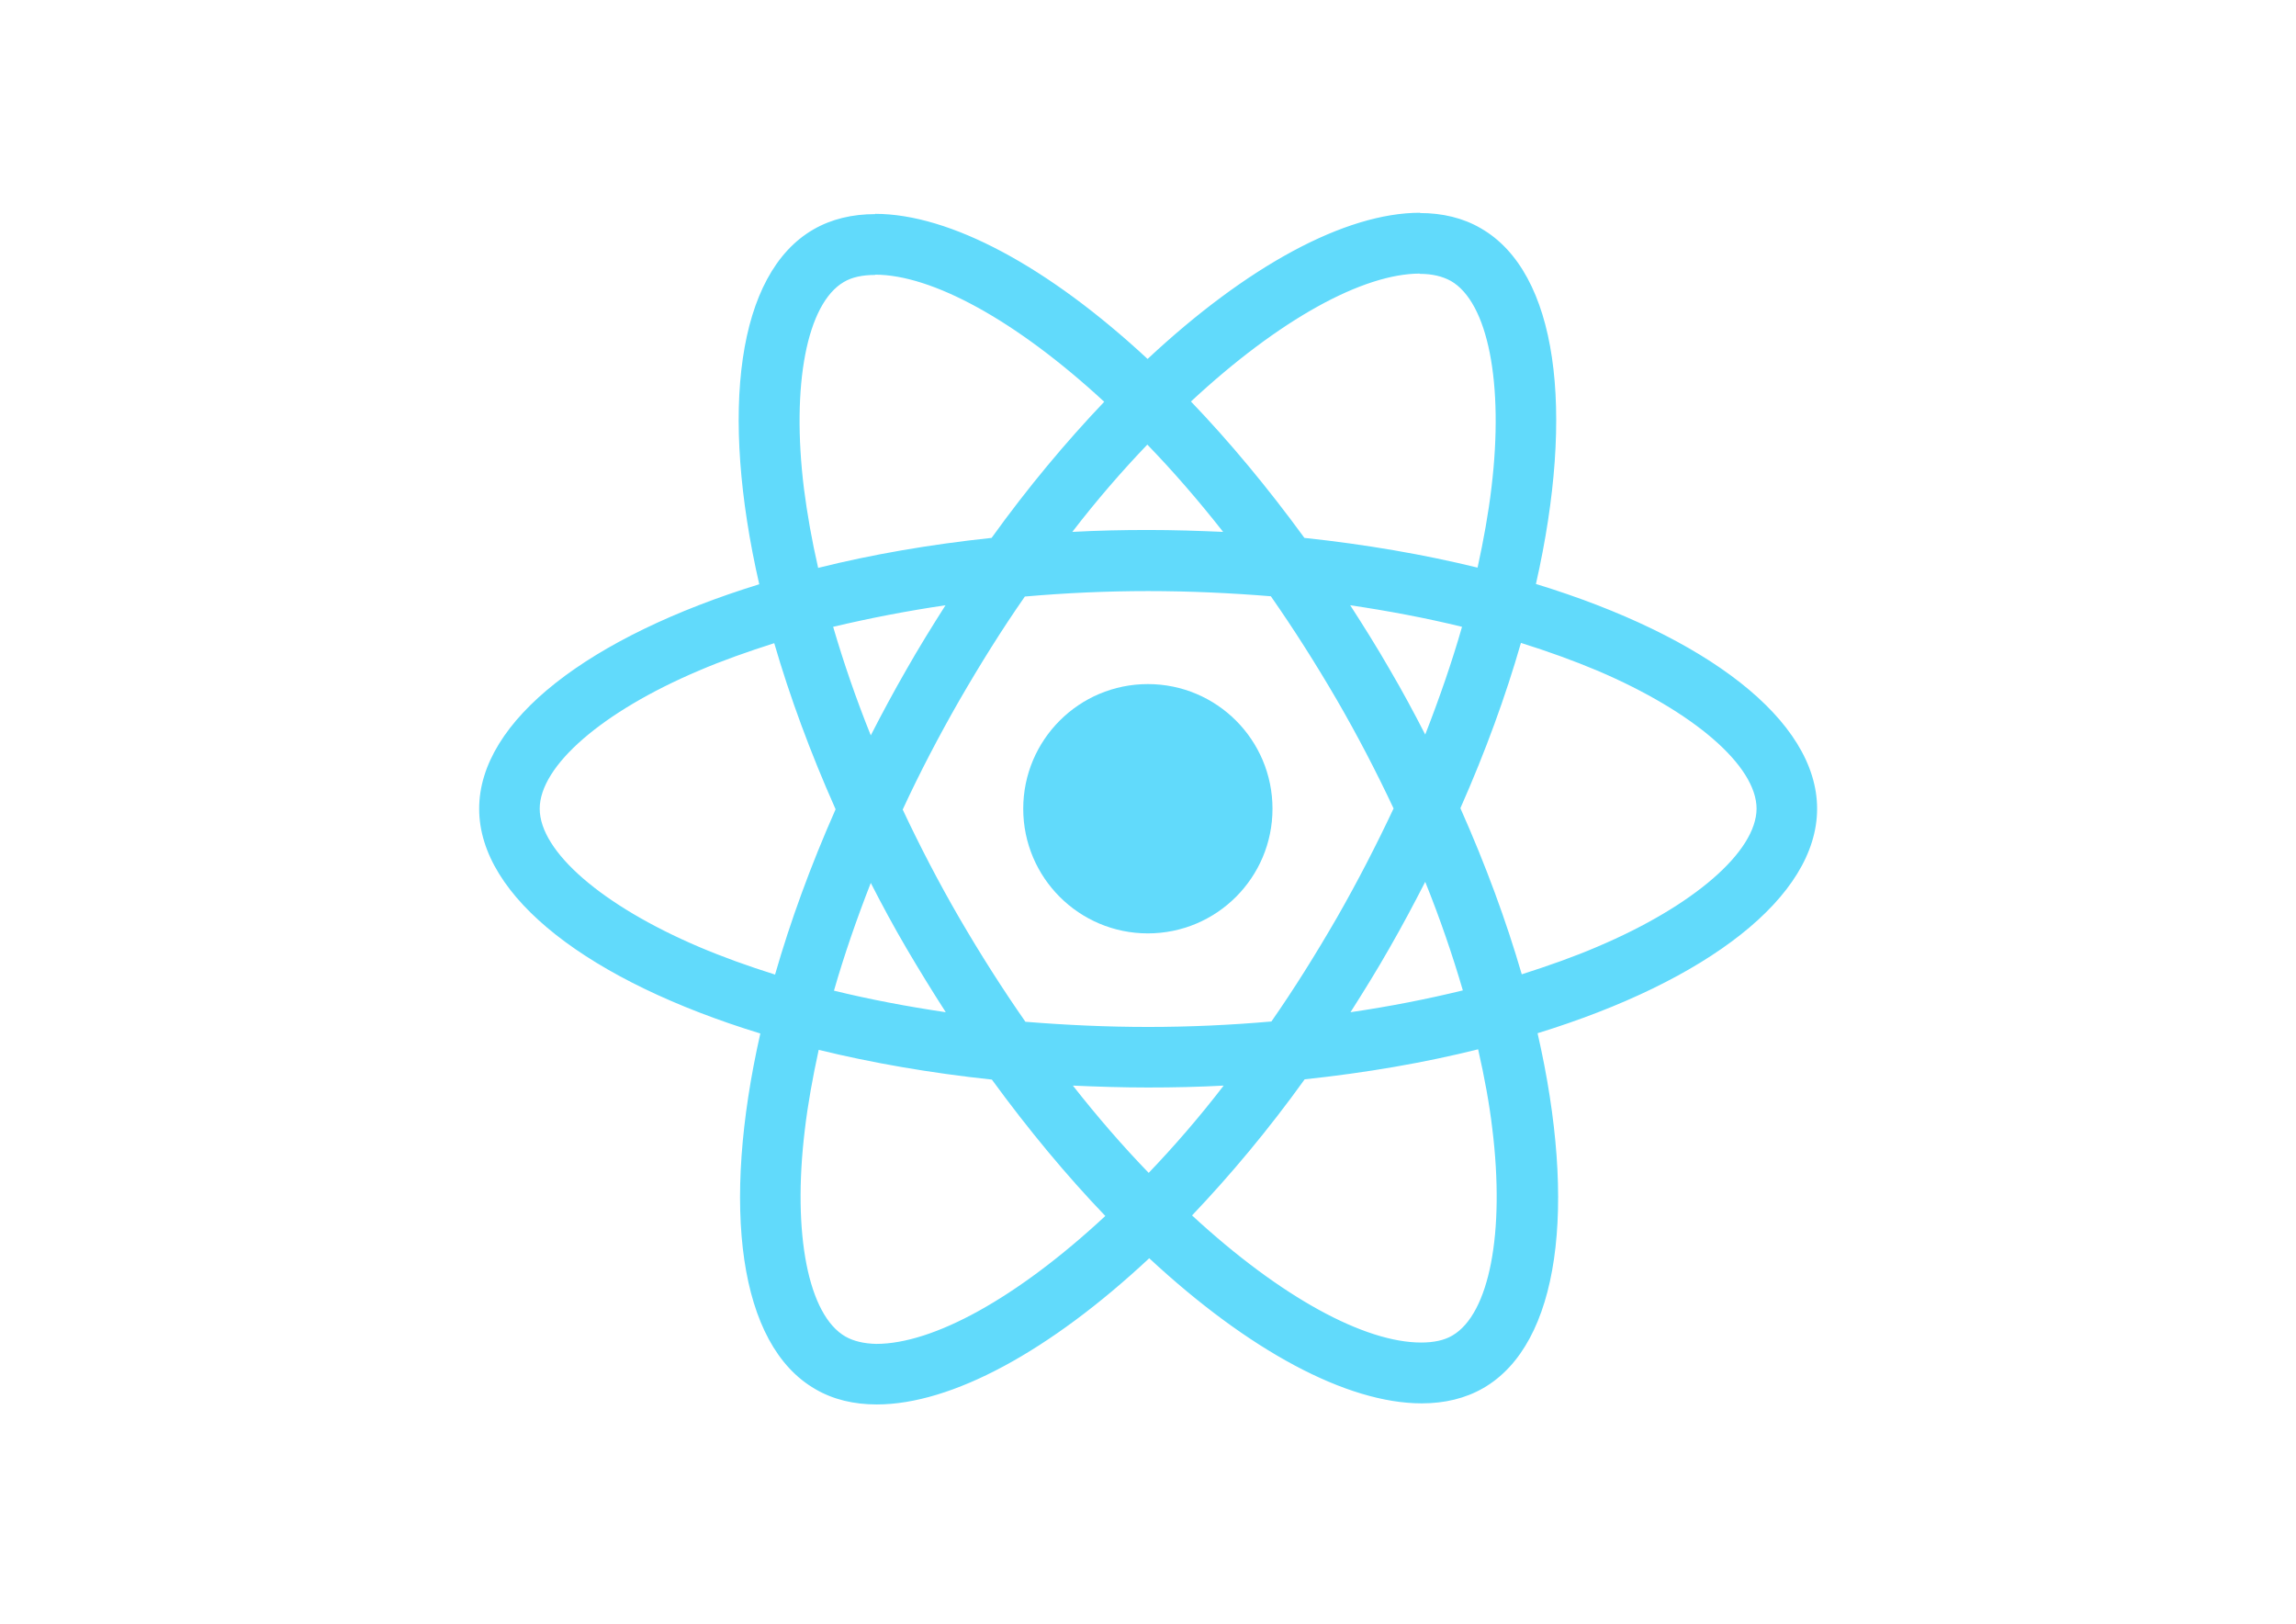
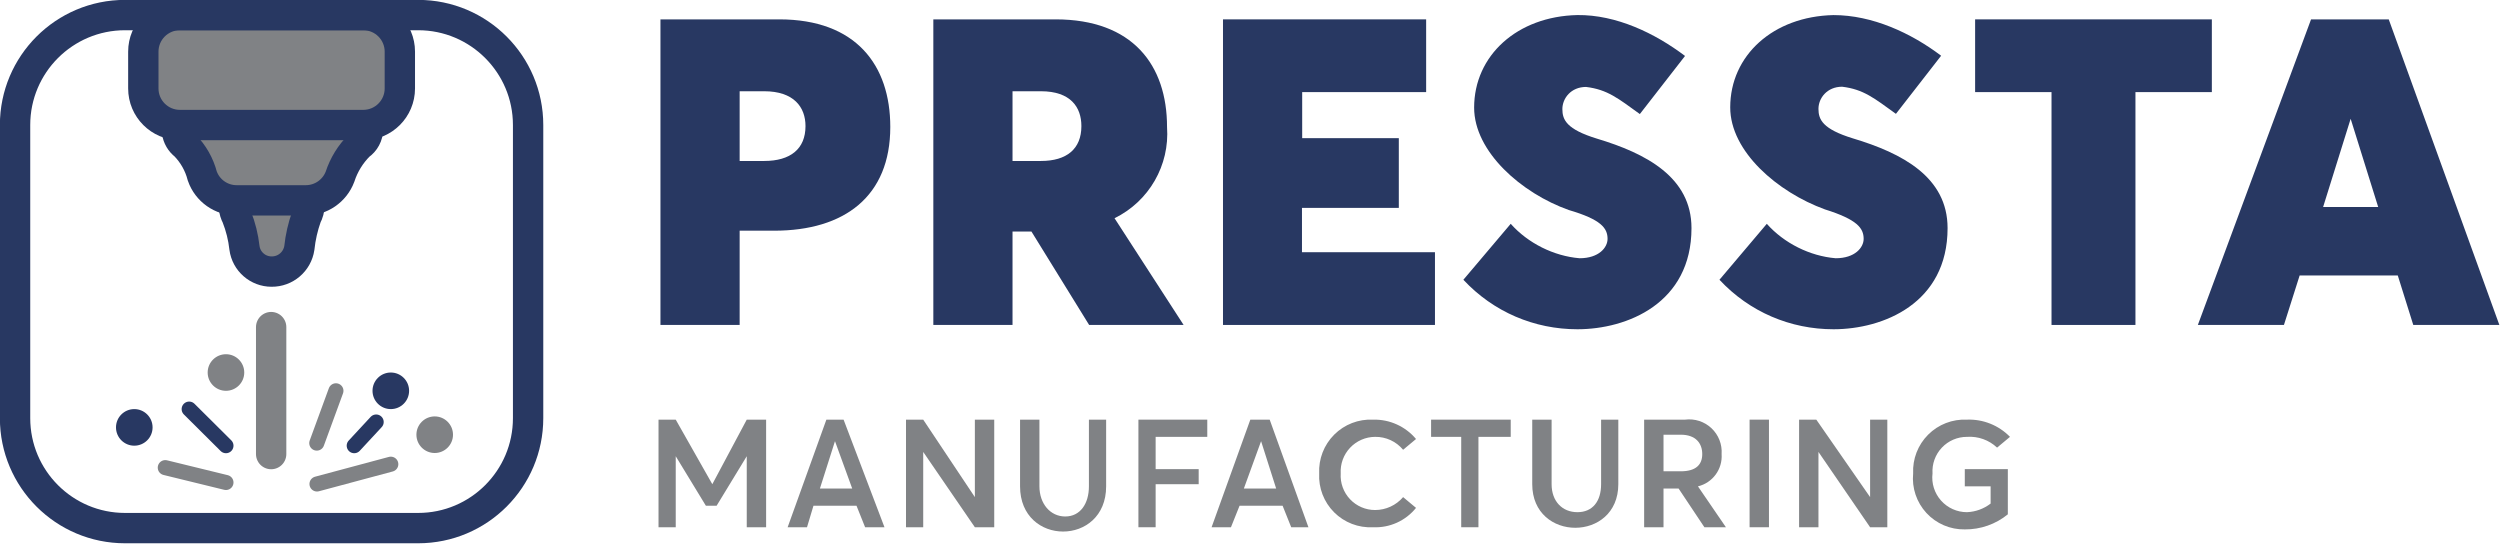
- <svg xmlns="http://www.w3.org/2000/svg" viewBox="0 0 841.9 595.3">
-   <g fill="#61DAFB">
-     <path d="M666.3 296.5c0-32.5-40.7-63.3-103.1-82.4 14.4-63.6 8-114.2-20.2-130.4-6.5-3.8-14.1-5.6-22.4-5.6v22.3c4.6 0 8.3.9 11.4 2.6 13.6 7.8 19.5 37.5 14.9 75.7-1.1 9.4-2.9 19.3-5.1 29.4-19.6-4.8-41-8.5-63.5-10.9-13.5-18.5-27.5-35.3-41.6-50 32.6-30.3 63.2-46.9 84-46.9V78c-27.5 0-63.5 19.6-99.9 53.6-36.4-33.8-72.4-53.2-99.9-53.2v22.3c20.7 0 51.4 16.5 84 46.6-14 14.7-28 31.4-41.3 49.9-22.6 2.4-44 6.1-63.6 11-2.3-10-4-19.7-5.2-29-4.7-38.2 1.1-67.9 14.6-75.8 3-1.8 6.9-2.6 11.5-2.6V78.5c-8.4 0-16 1.8-22.6 5.6-28.1 16.2-34.4 66.7-19.9 130.1-62.2 19.2-102.7 49.9-102.7 82.3 0 32.5 40.7 63.3 103.1 82.4-14.4 63.6-8 114.2 20.2 130.4 6.5 3.8 14.1 5.6 22.5 5.6 27.5 0 63.5-19.6 99.9-53.6 36.4 33.8 72.4 53.2 99.9 53.2 8.4 0 16-1.8 22.6-5.6 28.1-16.2 34.4-66.7 19.9-130.1 62-19.1 102.5-49.9 102.5-82.3zm-130.2-66.7c-3.7 12.9-8.3 26.2-13.5 39.5-4.1-8-8.4-16-13.1-24-4.6-8-9.5-15.8-14.4-23.4 14.2 2.1 27.9 4.7 41 7.9zm-45.8 106.5c-7.8 13.5-15.8 26.3-24.1 38.2-14.9 1.3-30 2-45.2 2-15.1 0-30.2-.7-45-1.9-8.3-11.9-16.4-24.6-24.2-38-7.6-13.1-14.5-26.4-20.8-39.8 6.2-13.4 13.2-26.8 20.7-39.9 7.8-13.5 15.8-26.3 24.1-38.2 14.9-1.3 30-2 45.2-2 15.1 0 30.2.7 45 1.9 8.3 11.9 16.4 24.6 24.2 38 7.6 13.1 14.5 26.4 20.8 39.8-6.3 13.4-13.2 26.8-20.7 39.9zm32.3-13c5.4 13.4 10 26.8 13.8 39.8-13.1 3.2-26.9 5.9-41.2 8 4.9-7.7 9.8-15.6 14.4-23.7 4.6-8 8.9-16.1 13-24.1zM421.2 430c-9.3-9.6-18.6-20.3-27.8-32 9 .4 18.2.7 27.5.7 9.4 0 18.7-.2 27.8-.7-9 11.7-18.3 22.4-27.5 32zm-74.4-58.9c-14.2-2.1-27.9-4.7-41-7.9 3.7-12.9 8.3-26.2 13.5-39.5 4.1 8 8.4 16 13.1 24 4.7 8 9.5 15.8 14.4 23.4zM420.7 163c9.3 9.6 18.6 20.3 27.8 32-9-.4-18.2-.7-27.5-.7-9.4 0-18.7.2-27.8.7 9-11.7 18.3-22.4 27.5-32zm-74 58.9c-4.9 7.7-9.8 15.6-14.4 23.7-4.6 8-8.9 16-13 24-5.4-13.4-10-26.8-13.8-39.8 13.1-3.1 26.9-5.8 41.2-7.9zm-90.5 125.2c-35.4-15.1-58.3-34.9-58.3-50.6 0-15.7 22.9-35.6 58.3-50.6 8.6-3.7 18-7 27.7-10.1 5.7 19.6 13.2 40 22.5 60.9-9.2 20.8-16.6 41.1-22.2 60.6-9.9-3.1-19.3-6.5-28-10.2zM310 490c-13.6-7.8-19.5-37.5-14.9-75.7 1.1-9.4 2.9-19.3 5.1-29.4 19.6 4.8 41 8.5 63.5 10.9 13.5 18.5 27.5 35.3 41.6 50-32.6 30.3-63.2 46.9-84 46.9-4.5-.1-8.3-1-11.3-2.7zm237.2-76.2c4.7 38.2-1.1 67.9-14.6 75.8-3 1.8-6.9 2.6-11.5 2.6-20.7 0-51.4-16.5-84-46.6 14-14.7 28-31.4 41.3-49.9 22.6-2.4 44-6.1 63.6-11 2.3 10.1 4.1 19.8 5.2 29.1zm38.5-66.7c-8.6 3.7-18 7-27.7 10.1-5.7-19.6-13.2-40-22.5-60.9 9.2-20.8 16.6-41.1 22.2-60.6 9.9 3.1 19.3 6.5 28.1 10.2 35.4 15.1 58.3 34.9 58.3 50.6-.1 15.7-23 35.6-58.4 50.6zM320.8 78.4z" />
-     <circle cx="420.9" cy="296.5" r="45.7" />
-     <path d="M520.5 78.1z" />
-   </g>
+ <svg xmlns="http://www.w3.org/2000/svg" viewBox="0 0 116.17 25.25" version="1.1" id="svg905">
+   <defs id="defs835">
+     <style id="style833">.a{fill:#283862;}.b{fill:#808285;}.c,.d{fill:#ededee;}.c,.d,.e,.i{stroke:#283862;}.c,.d,.e,.g{stroke-width:1.41px;}.c{fill-rule:evenodd;}.e,.g,.h,.i{fill:none;}.f{fill:#a7acb8;}.g,.h{stroke:#a7acb8;}.g,.h,.i{stroke-linecap:round;}.h,.i{stroke-width:0.7px;}</style>
+   </defs>
+   <path class="a" d="M30.69.9h5.52c3.56,0,5.16,2.12,5.16,5,0,3.22-2.12,4.82-5.4,4.82h-1.6V15.1H30.69Zm4.82,6.58c1.22,0,1.92-.56,1.92-1.62,0-.88-.54-1.62-1.92-1.62H34.37V7.48Z" id="path837" />
+   <path class="a" d="M43.37.9h5.68c3.58,0,5.18,2.12,5.18,5a4.37,4.37,0,0,1-2.44,4.24L55,15.1H50.61l-2.68-4.34h-.88V15.1H43.37Zm5,6.58c1.2,0,1.88-.56,1.88-1.62,0-.88-.5-1.62-1.88-1.62H47.05V7.48Z" id="path839" />
+   <path class="a" d="M56.83.9h9.44V4.28H60.51V6.42H65V9.66h-4.5v2.06h6.18V15.1H56.83Z" id="path841" />
+   <path class="a" d="m 68,13 2.2,-2.6 c 0.8,0.9 2,1.5 3.2,1.6 0.9,0 1.3,-0.5 1.3,-0.9 0,-0.5 -0.3,-0.9 -1.8,-1.34 C 70.7,8.98 68.5,7.05 68.5,5 c 0,-2.42 2,-4.24 4.8,-4.3 1.8,-0.02 3.6,0.84 5,1.9 l -2.1,2.7 c -1,-0.72 -1.5,-1.14 -2.5,-1.26 -0.7,0 -1.1,0.53 -1.1,1.03 0,0.5 0.2,0.94 1.6,1.37 2.3,0.69 4.4,1.8 4.4,4.16 0,3.5 -3,4.7 -5.3,4.7 -2,0 -3.9,-0.8 -5.3,-2.3 z" id="path843" />
+   <path class="a" d="M95.33,4.28H91.78V.9h11V4.28H99.23V15.1h-3.9Z" id="path847" />
+   <path class="a" d="M107.39.9H111l5.14,14.2h-4l-.72-2.3h-4.56l-.73,2.3h-4Zm3.12,8.72-1.28-4.1h0l-1.28,4.1Z" id="path849" />
+   <path class="b" d="m 30.6,19.5 h 0.8 l 1.7,3 v 0 l 1.6,-3 h 0.9 v 5 h -0.9 v -3.3 0 l -1.4,2.3 h -0.5 l -1.4,-2.3 v 0 3.3 h -0.8 z" id="path851" />
+   <path class="b" d="m 38.4,19.5 h 0.8 l 1.9,5 h -0.9 l -0.4,-1 h -2 l -0.3,1 h -0.9 z m 1.2,3.2 -0.8,-2.2 v 0 l -0.7,2.2 z" id="path853" />
+   <path class="b" d="m 42.1,19.5 h 0.8 l 2.4,3.6 v 0 -3.6 h 0.9 v 5 H 45.3 L 42.9,21 v 0 3.5 h -0.8 z" id="path855" />
+   <path class="b" d="m 52.9,19.5 h 3.2 v 0.8 h -2.4 v 1.5 h 2 v 0.7 h -2 v 2 h -0.8 z" id="path859" />
+   <path class="b" d="M 58.1,19.5 H 59 l 1.8,5 H 60 l -0.4,-1 h -2 l -0.4,1 h -0.9 z m 1.2,3.2 -0.7,-2.2 v 0 l -0.8,2.2 z" id="path861" />
+   <path class="b" d="m 61.3,22 a 2.39,2.39 0 0 1 2.5,-2.5 2.52,2.52 0 0 1 2,0.9 l -0.6,0.5 a 1.66,1.66 0 0 0 -1.3,-0.6 1.61,1.61 0 0 0 -1.6,1.7 1.6,1.6 0 0 0 1.6,1.7 1.72,1.72 0 0 0 1.3,-0.6 l 0.6,0.5 a 2.42,2.42 0 0 1 -2,0.9 2.38,2.38 0 0 1 -2.5,-2.5 z" id="path863" />
+   <path class="b" d="m 67.9,20.3 h -1.4 v -0.8 h 3.7 v 0.8 h -1.5 v 4.2 h -0.8 z" id="path865" />
+   <path class="b" d="m 71.2,19.5 h 0.9 v 3 c 0,0.8 0.5,1.3 1.2,1.3 0.7,0 1.1,-0.5 1.1,-1.3 v -3 h 0.8 v 3 c 0,2.7 -4,2.7 -4,0 z" id="path867" style="stroke-width:1.006" />
+   <path class="b" d="m 76.4,19.5 h 1.9 a 1.51,1.51 0 0 1 1.7,1.6 1.44,1.44 0 0 1 -1.1,1.5 l 1.3,1.9 h -1 L 78,22.7 h -0.7 v 1.8 h -0.9 z m 1.7,2.4 c 0.7,0 1,-0.3 1,-0.8 0,-0.5 -0.3,-0.9 -1,-0.9 h -0.8 v 1.7 z" id="path869" />
+   <path class="b" d="m 81.3,19.5 h 0.9 v 5 h -0.9 z" id="path871" />
+   <path class="b" d="m 83.6,19.5 h 0.8 l 2.5,3.6 v 0 -3.6 h 0.8 v 5 H 86.9 L 84.5,21 v 0 3.5 h -0.9 z" id="path873" />
+   <path class="b" d="m 88.9,22 a 2.39,2.39 0 0 1 2.5,-2.5 2.65,2.65 0 0 1 2,0.8 l -0.6,0.5 a 1.85,1.85 0 0 0 -1.4,-0.5 1.6,1.6 0 0 0 -1.6,1.7 1.61,1.61 0 0 0 1.6,1.8 1.93,1.93 0 0 0 1.1,-0.4 v -0.8 h -1.2 v -0.8 h 2 v 2.1 a 3.11,3.11 0 0 1 -2,0.7 2.37,2.37 0 0 1 -2.4,-2.6 z" id="path875" />
+   <path class="c" d="M12.05,8.37h1.17a1.16,1.16,0,0,1,1.16,1.16,1.14,1.14,0,0,1-.14.54h0a6.36,6.36,0,0,0-.33,1.45,1.29,1.29,0,0,1-1.29,1.1,1.27,1.27,0,0,1-1.26-1.1A5.62,5.62,0,0,0,11,10.07h0a1.16,1.16,0,0,1,.48-1.57A1.11,1.11,0,0,1,12.05,8.37Z" id="path877" style="fill:#808285;fill-opacity:1" />
+   <path class="c" d="m 9.2,5 h 6.9 a 1,1 0 0 1 1,1 0.91,0.91 0 0 1 -0.4,0.75 v 0 a 3.64,3.64 0 0 0 -0.9,1.46 1.7,1.7 0 0 1 -1.6,1.1 H 11 A 1.69,1.69 0 0 1 9.4,8.18 3.18,3.18 0 0 0 8.59,6.75 v 0 A 0.94,0.94 0 0 1 8.41,5.43 0.91,0.91 0 0 1 9.2,5 Z" id="path879" style="fill:#808285;fill-opacity:1" />
+   <rect class="d" x="6.66" y="0.7" width="11.92" height="5.11" rx="1.7" id="rect881" style="fill:#808285;fill-opacity:1" />
+   <rect class="e" x="0.7" y="0.7" width="23.84" height="23.84" rx="5.11" id="rect883" />
+   <circle class="a" cx="6.24" cy="19.86" r="0.85" id="circle885" />
+   <circle class="a" cx="18.16" cy="18.16" r="0.85" id="circle887" />
+   <circle class="f" cx="20.2" cy="20.2" r="0.85" id="circle889" style="fill:#808285;fill-opacity:1" />
+   <circle class="f" cx="10.5" cy="17.31" r="0.85" id="circle891" style="fill:#808285;fill-opacity:1" />
+   <path id="line893" style="fill:none;fill-opacity:1;stroke:#808285;stroke-width:1.41px;stroke-linecap:round;stroke-opacity:1" d="m 12.6,15.2 c 0,2 0,3.9 0,5.9" />
+   <line class="h" x1="10.5" y1="22.42" x2="7.68" y2="21.73" id="line895" style="stroke:#808285;stroke-opacity:1" />
+   <line class="i" x1="10.5" y1="20.71" x2="8.79" y2="19.01" id="line897" />
+   <line class="h" x1="14.72" y1="20.59" x2="15.61" y2="18.16" id="line899" style="stroke:#808285;stroke-opacity:1" />
+   <line class="i" x1="16.46" y1="20.71" x2="17.48" y2="19.61" id="line901" />
+   <line class="h" x1="18.16" y1="21.57" x2="14.73" y2="22.49" id="line903" style="stroke:#808285;stroke-opacity:1" />
+   <path class="a" d="m 79.9,13 2.2,-2.6 c 0.8,0.9 2,1.5 3.2,1.6 0.9,0 1.3,-0.5 1.3,-0.9 0,-0.5 -0.3,-0.9 -1.8,-1.37 -2.2,-0.8 -4.4,-2.69 -4.4,-4.74 0,-2.42 2,-4.229 4.8,-4.289 1.8,0 3.6,0.829 5,1.889 l -2.1,2.7 c -1,-0.72 -1.5,-1.14 -2.5,-1.26 -0.7,0 -1.1,0.53 -1.1,1.03 0,0.5 0.2,0.94 1.6,1.37 2.3,0.69 4.4,1.8 4.4,4.17 0,3.5 -3,4.7 -5.3,4.7 -2,0 -3.9,-0.8 -5.3,-2.3 z" id="path843-2" style="fill:#283862" />
+   <path class="b" d="m 47.4,19.5 h 0.9 v 3.1 c 0,0.8 0.5,1.4 1.2,1.4 0.7,0 1.1,-0.6 1.1,-1.4 v -3.1 h 0.8 v 3.1 c 0,2.8 -4,2.8 -4,0 z" id="path867-6" style="fill:#808285;stroke-width:1.023" />
</svg>
